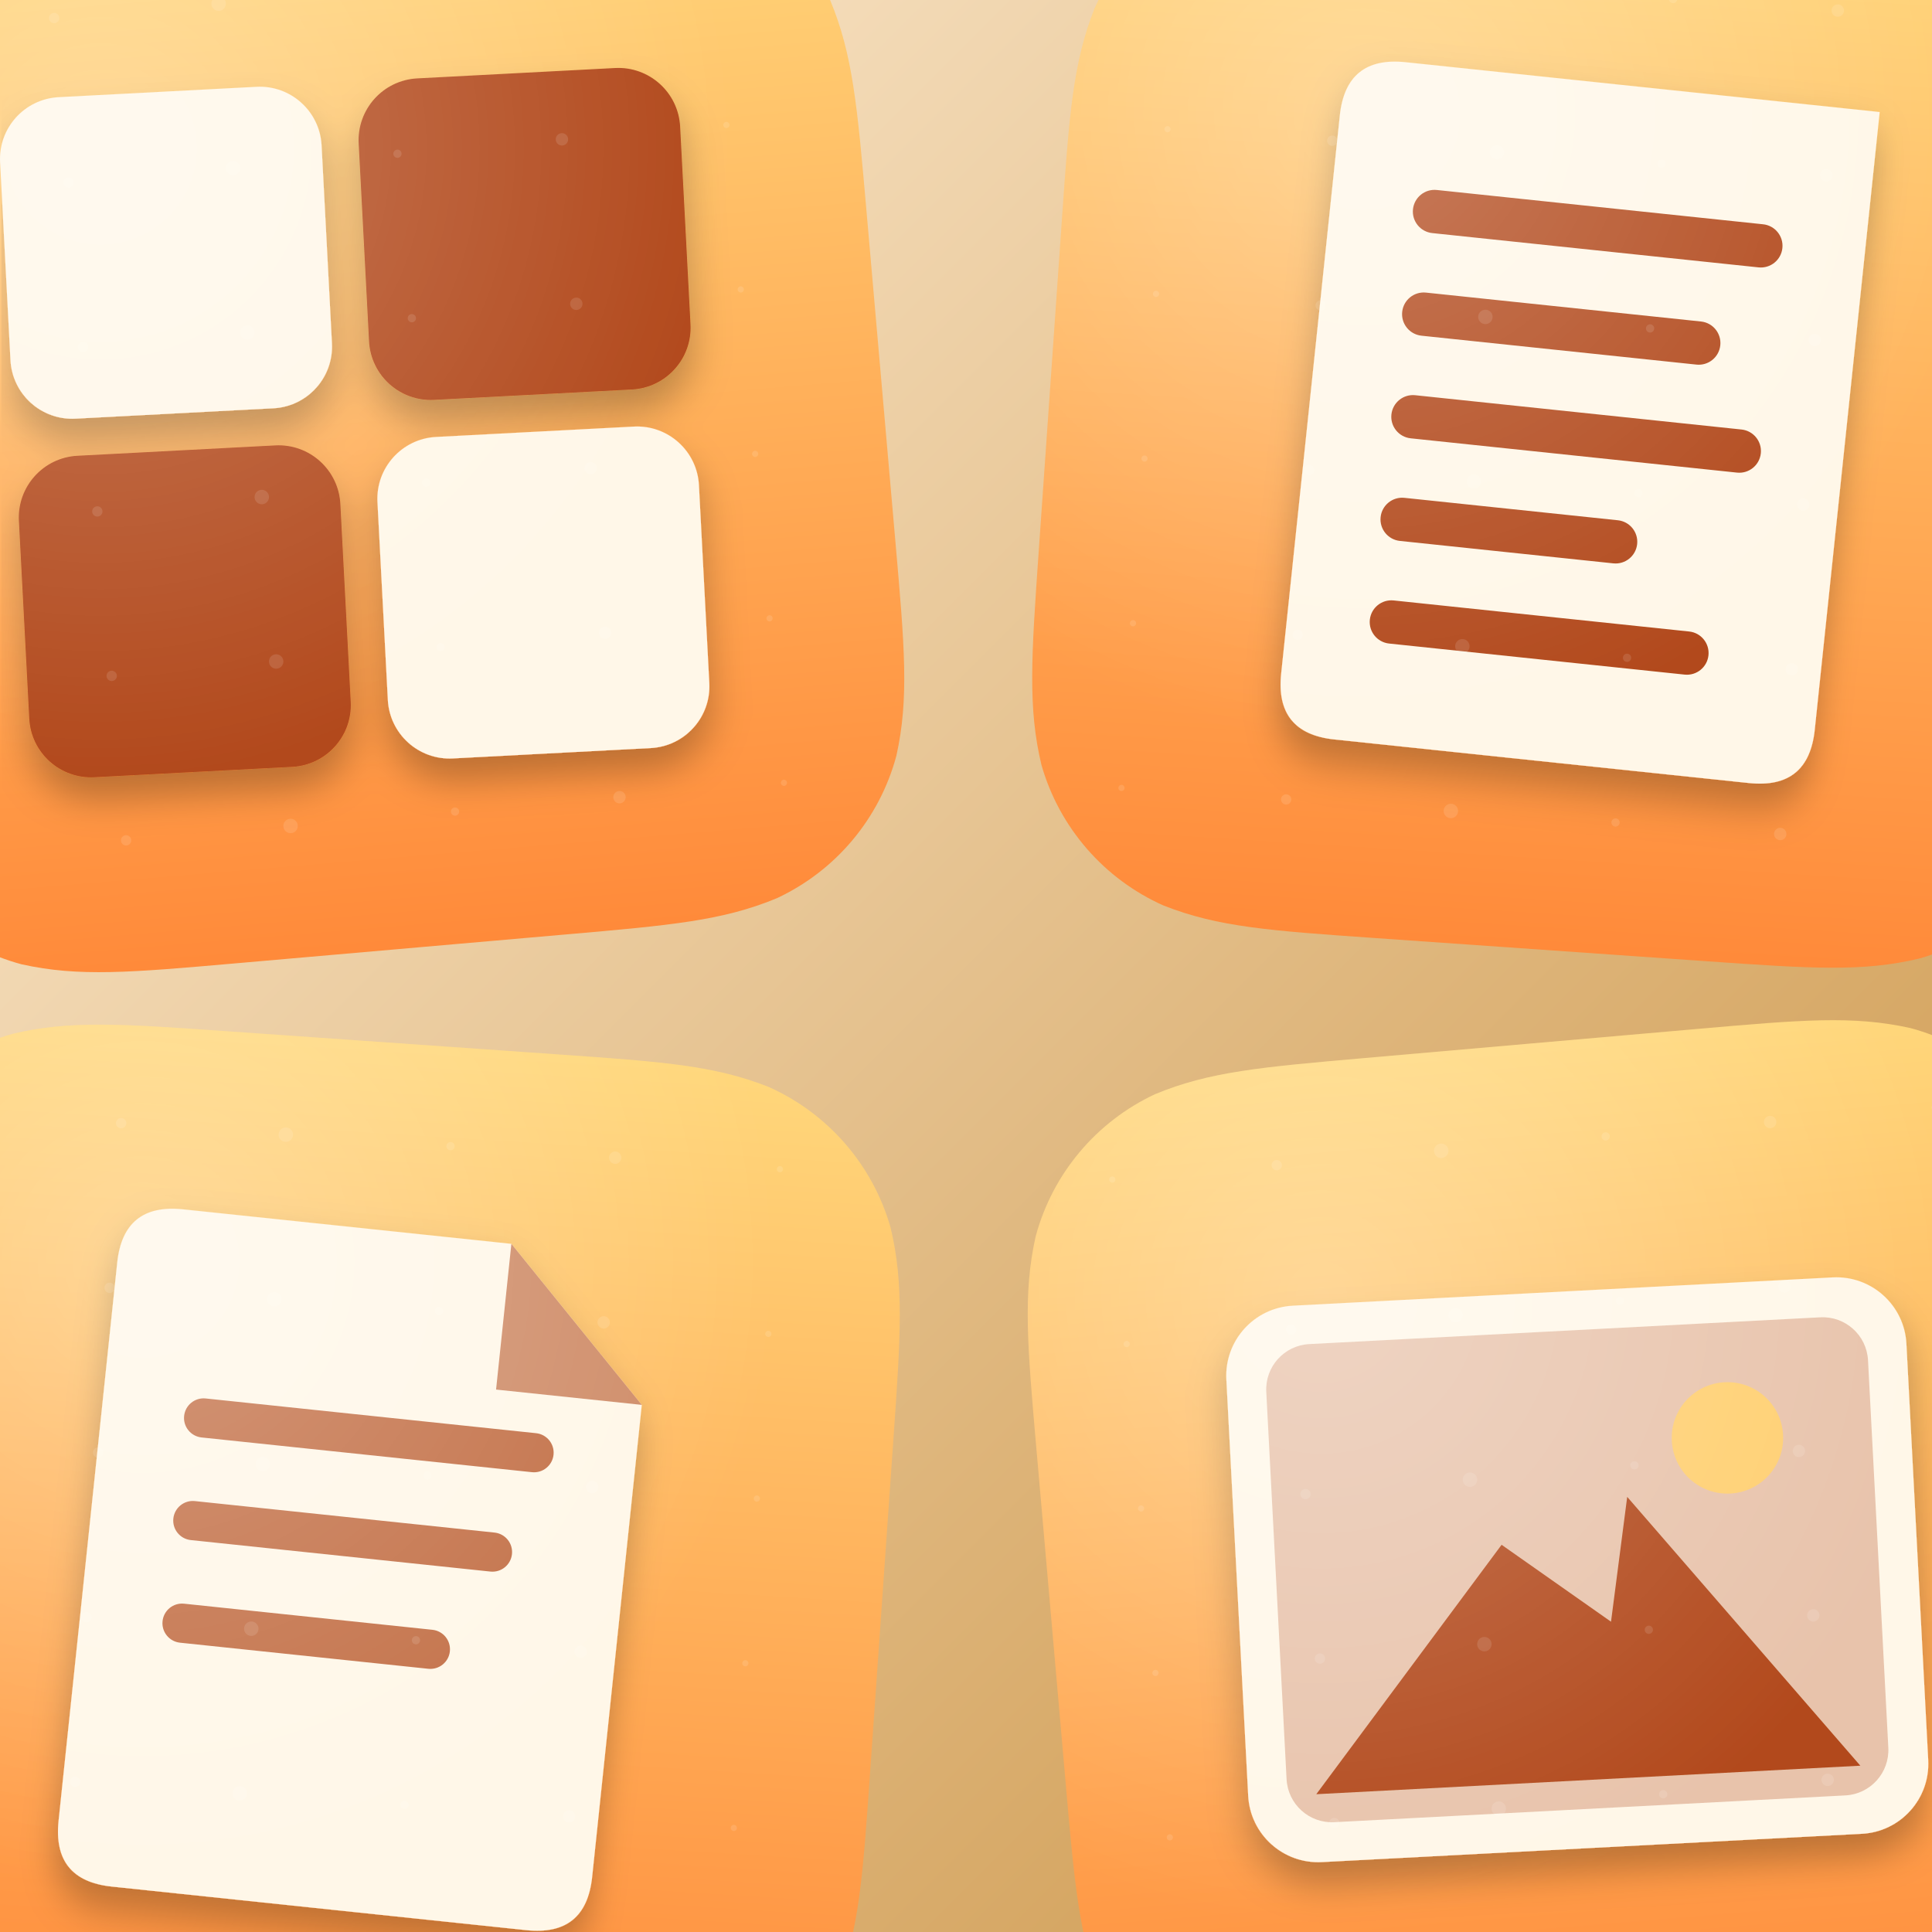
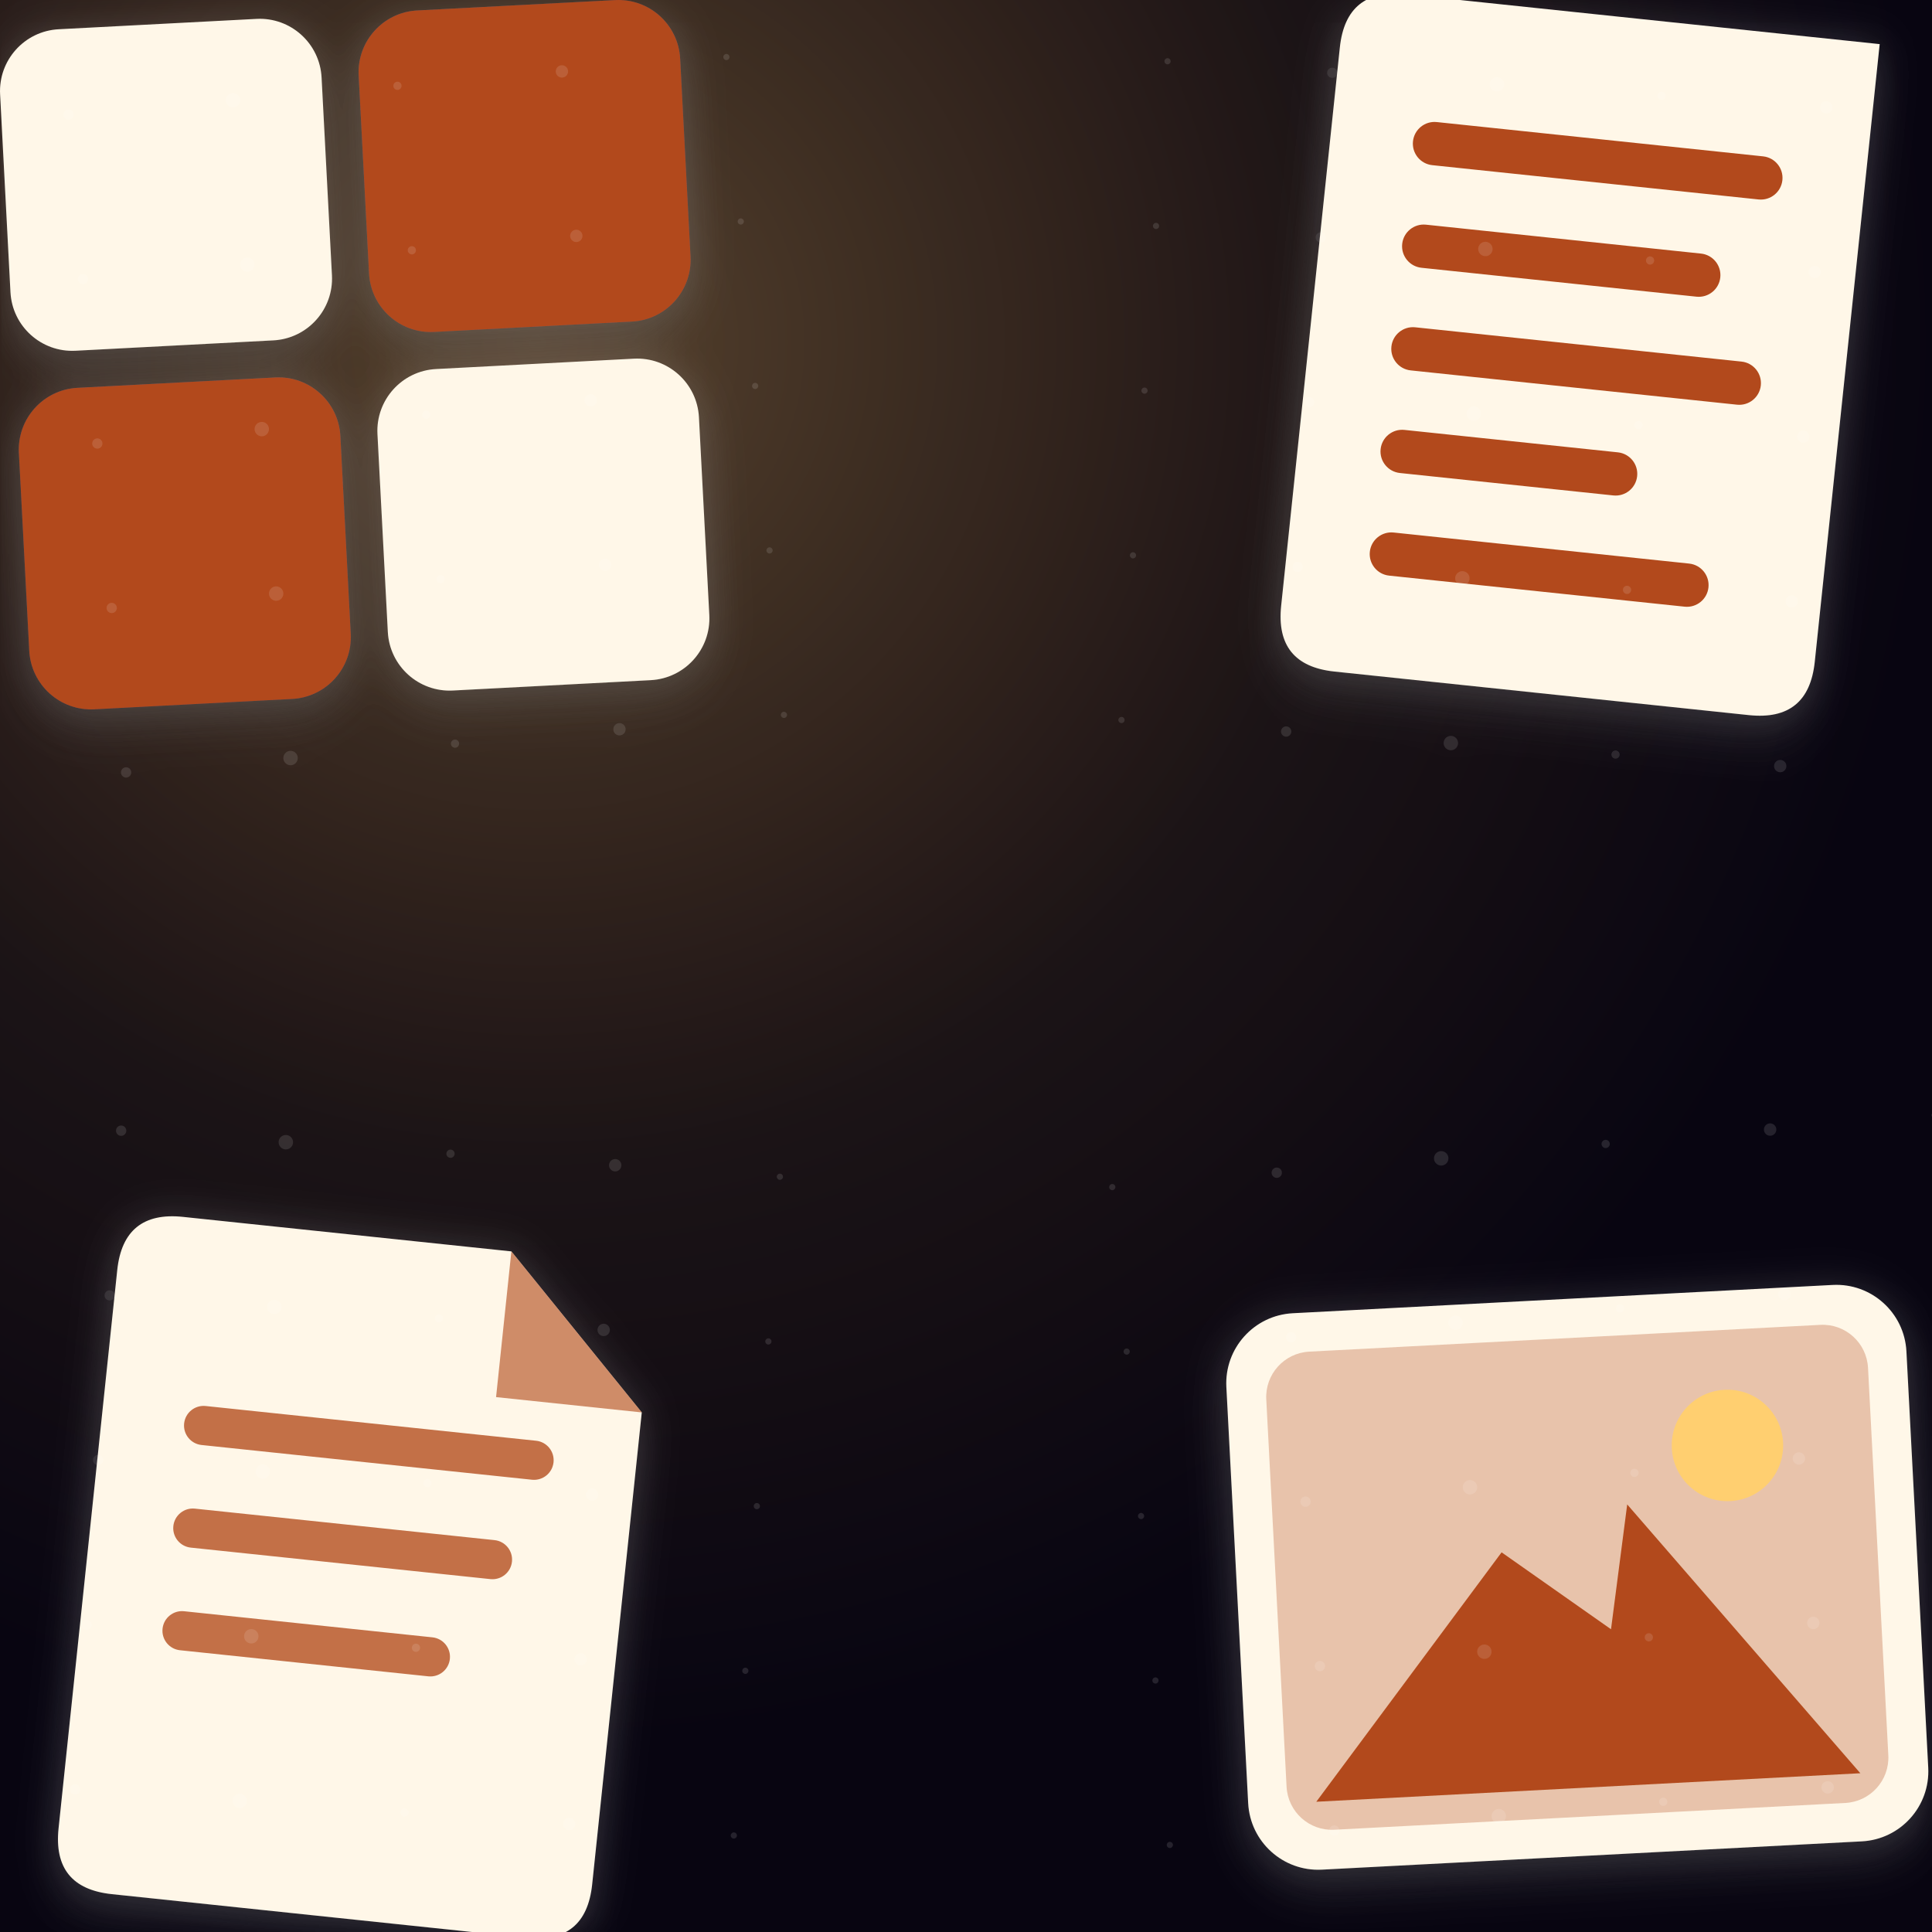
<svg xmlns="http://www.w3.org/2000/svg" viewBox="0 0 1024 1024" width="1024" height="1024" role="img" aria-label="Claymation icon set preview">
  <defs>
-     <linearGradient id="bgclaymation" x1="0" y1="0" x2="1" y2="1">
-       <stop offset="0" stop-color="#ffefd8" />
-       <stop offset="1" stop-color="#ca9242" />
-     </linearGradient>
+     <radialGradient id="glowclaymation" cx=".28" cy=".18" r=".72">
+       <stop offset="0" stop-color="#ffc56d" stop-opacity=".32" />
+       <stop offset=".58" stop-color="#ffb84d" stop-opacity=".08" />
+       <stop offset="1" stop-color="#ffb84d" stop-opacity="0" />
+     </radialGradient>
+     <filter id="liftclaymation" x="-30%" y="-30%" width="160%" height="160%">
+       <feDropShadow dx="0" dy="20" stdDeviation="24" flood-color="#000" flood-opacity=".52" />
+       <feDropShadow dx="0" dy="0" stdDeviation="10" flood-color="#fff" flood-opacity=".13" />
+     </filter>
  </defs>
-   <rect width="1024" height="1024" fill="url(#bgclaymation)" />
-   <circle cx="128" cy="120" r="210" fill="#fff" opacity=".24" />
-   <circle cx="918" cy="884" r="260" fill="#ffb84d" opacity=".20" />
-   <g transform="rotate(-5 188 224)">
-     <svg viewBox="0 0 1024 1024" width="560" height="560" x="-92" y="-56" aria-hidden="true">
-       <defs>
-         <clipPath id="sq">
-           <path d="M 350.06 0 L 673.94 0 C 774.74 0 825.13 0 879.39 17.15 L 879.39 17.15 C 938.62 38.71 985.29 85.38 1006.85 144.61 C 1024 198.87 1024 249.26 1024 350.06 L 1024 673.94 C 1024 774.74 1024 825.13 1006.85 879.39 L 1006.85 879.39 C 985.29 938.62 938.62 985.29 879.39 1006.85 C 825.13 1024 774.74 1024 673.94 1024 L 350.06 1024 C 249.26 1024 198.87 1024 144.61 1006.85 L 144.61 1006.85 C 85.38 985.29 38.71 938.62 17.15 879.39 C 0 825.13 0 774.74 0 673.94 L 0 350.06 C 0 249.26 0 198.87 17.15 144.61 L 17.15 144.61 C 38.71 85.38 85.38 38.71 144.61 17.15 C 198.87 0 249.26 0 350.06 0 Z" />
-         </clipPath>
-         <linearGradient id="bgclaymationdashboard" x1="0" y1="0" x2="0" y2="1">
-           <stop offset="0" stop-color="#ffd77b" />
-           <stop offset="1" stop-color="#ff8a3a" />
-         </linearGradient>
-         <filter id="shclaymationdashboard" x="-20%" y="-20%" width="140%" height="140%">
-           <feDropShadow dx="0" dy="22" stdDeviation="18" flood-color="#000" flood-opacity=".26" />
-         </filter>
-         <radialGradient id="spclaymationdashboard" cx="0.28" cy="0.22" r="0.6">
-           <stop offset="0" stop-color="#ffffff" stop-opacity=".28" />
-           <stop offset="1" stop-color="#ffffff" stop-opacity="0" />
-         </radialGradient>
-       </defs>
-       <g clip-path="url(#sq)">
-         <rect width="1024" height="1024" fill="url(#bgclaymationdashboard)" />
-         <g filter="url(#shclaymationdashboard)" transform="rotate(2 512 512)">
-           <rect x="182" y="182" width="312" height="312" rx="60" fill="#fff7e8" />
-           <rect x="530" y="182" width="312" height="312" rx="60" fill="#b24a1a" />
-           <rect x="182" y="530" width="312" height="312" rx="60" fill="#b24a1a" />
-           <rect x="530" y="530" width="312" height="312" rx="60" fill="#fff7e8" />
-         </g>
-         <rect width="1024" height="1024" fill="url(#spclaymationdashboard)" />
-         <circle cx="96" cy="96" r="3" fill="#ffffff" opacity=".12" />
-         <circle cx="96" cy="256" r="3" fill="#ffffff" opacity=".12" />
-         <circle cx="96" cy="416" r="3" fill="#ffffff" opacity=".12" />
-         <circle cx="96" cy="576" r="3" fill="#ffffff" opacity=".12" />
-         <circle cx="96" cy="736" r="3" fill="#ffffff" opacity=".12" />
-         <circle cx="96" cy="896" r="3" fill="#ffffff" opacity=".12" />
-         <circle cx="256" cy="96" r="5" fill="#ffffff" opacity=".12" />
-         <circle cx="256" cy="256" r="5" fill="#ffffff" opacity=".12" />
-         <circle cx="256" cy="416" r="5" fill="#ffffff" opacity=".12" />
-         <circle cx="256" cy="576" r="5" fill="#ffffff" opacity=".12" />
-         <circle cx="256" cy="736" r="5" fill="#ffffff" opacity=".12" />
-         <circle cx="256" cy="896" r="5" fill="#ffffff" opacity=".12" />
-         <circle cx="416" cy="96" r="7" fill="#ffffff" opacity=".12" />
-         <circle cx="416" cy="256" r="7" fill="#ffffff" opacity=".12" />
-         <circle cx="416" cy="416" r="7" fill="#ffffff" opacity=".12" />
-         <circle cx="416" cy="576" r="7" fill="#ffffff" opacity=".12" />
-         <circle cx="416" cy="736" r="7" fill="#ffffff" opacity=".12" />
-         <circle cx="416" cy="896" r="7" fill="#ffffff" opacity=".12" />
-         <circle cx="576" cy="96" r="4" fill="#ffffff" opacity=".12" />
-         <circle cx="576" cy="256" r="4" fill="#ffffff" opacity=".12" />
-         <circle cx="576" cy="416" r="4" fill="#ffffff" opacity=".12" />
-         <circle cx="576" cy="576" r="4" fill="#ffffff" opacity=".12" />
-         <circle cx="576" cy="736" r="4" fill="#ffffff" opacity=".12" />
-         <circle cx="576" cy="896" r="4" fill="#ffffff" opacity=".12" />
-         <circle cx="736" cy="96" r="6" fill="#ffffff" opacity=".12" />
-         <circle cx="736" cy="256" r="6" fill="#ffffff" opacity=".12" />
-         <circle cx="736" cy="416" r="6" fill="#ffffff" opacity=".12" />
-         <circle cx="736" cy="576" r="6" fill="#ffffff" opacity=".12" />
-         <circle cx="736" cy="736" r="6" fill="#ffffff" opacity=".12" />
-         <circle cx="736" cy="896" r="6" fill="#ffffff" opacity=".12" />
-         <circle cx="896" cy="96" r="3" fill="#ffffff" opacity=".12" />
-         <circle cx="896" cy="256" r="3" fill="#ffffff" opacity=".12" />
-         <circle cx="896" cy="416" r="3" fill="#ffffff" opacity=".12" />
-         <circle cx="896" cy="576" r="3" fill="#ffffff" opacity=".12" />
-         <circle cx="896" cy="736" r="3" fill="#ffffff" opacity=".12" />
-         <circle cx="896" cy="896" r="3" fill="#ffffff" opacity=".12" />
-       </g>
-     </svg>
-   </g>
-   <g transform="rotate(4 836 224)">
-     <svg viewBox="0 0 1024 1024" width="560" height="560" x="556" y="-56" aria-hidden="true">
-       <defs>
-         <clipPath id="sq">
-           <path d="M 350.06 0 L 673.94 0 C 774.74 0 825.13 0 879.39 17.15 L 879.39 17.15 C 938.62 38.71 985.29 85.38 1006.85 144.61 C 1024 198.87 1024 249.26 1024 350.06 L 1024 673.94 C 1024 774.74 1024 825.13 1006.85 879.39 L 1006.85 879.39 C 985.29 938.62 938.62 985.29 879.39 1006.85 C 825.13 1024 774.74 1024 673.94 1024 L 350.06 1024 C 249.26 1024 198.87 1024 144.61 1006.85 L 144.61 1006.85 C 85.38 985.29 38.71 938.62 17.15 879.39 C 0 825.13 0 774.74 0 673.94 L 0 350.06 C 0 249.26 0 198.87 17.15 144.61 L 17.15 144.61 C 38.71 85.38 85.38 38.71 144.61 17.15 C 198.87 0 249.26 0 350.06 0 Z" />
-         </clipPath>
-         <linearGradient id="bgclaymationposts" x1="0" y1="0" x2="0" y2="1">
-           <stop offset="0" stop-color="#ffd77b" />
-           <stop offset="1" stop-color="#ff8a3a" />
-         </linearGradient>
-         <filter id="shclaymationposts" x="-20%" y="-20%" width="140%" height="140%">
-           <feDropShadow dx="0" dy="22" stdDeviation="18" flood-color="#000" flood-opacity=".26" />
-         </filter>
-         <radialGradient id="spclaymationposts" cx="0.28" cy="0.22" r="0.6">
-           <stop offset="0" stop-color="#ffffff" stop-opacity=".28" />
-           <stop offset="1" stop-color="#ffffff" stop-opacity="0" />
-         </radialGradient>
-       </defs>
-       <g clip-path="url(#sq)">
-         <rect width="1024" height="1024" fill="url(#bgclaymationposts)" />
-         <g filter="url(#shclaymationposts)" transform="rotate(2 512 512)">
-           <path d="M 310 182 L 772 182 L 772 182 L 772 784 Q 772 842 714 842 L 310 842 Q 252 842 252 784 L 252 240 Q 252 182 310 182 Z" fill="#fff7e8" />
-           <rect x="332" y="302" width="360" height="42" rx="21" fill="#b24a1a" />
-           <rect x="332" y="402" width="310" height="42" rx="21" fill="#b24a1a" />
-           <rect x="332" y="502" width="360" height="42" rx="21" fill="#b24a1a" />
-           <rect x="332" y="602" width="250" height="42" rx="21" fill="#b24a1a" />
-           <rect x="332" y="702" width="330" height="42" rx="21" fill="#b24a1a" />
-         </g>
-         <rect width="1024" height="1024" fill="url(#spclaymationposts)" />
-         <circle cx="96" cy="96" r="3" fill="#ffffff" opacity=".12" />
-         <circle cx="96" cy="256" r="3" fill="#ffffff" opacity=".12" />
-         <circle cx="96" cy="416" r="3" fill="#ffffff" opacity=".12" />
-         <circle cx="96" cy="576" r="3" fill="#ffffff" opacity=".12" />
-         <circle cx="96" cy="736" r="3" fill="#ffffff" opacity=".12" />
-         <circle cx="96" cy="896" r="3" fill="#ffffff" opacity=".12" />
-         <circle cx="256" cy="96" r="5" fill="#ffffff" opacity=".12" />
-         <circle cx="256" cy="256" r="5" fill="#ffffff" opacity=".12" />
-         <circle cx="256" cy="416" r="5" fill="#ffffff" opacity=".12" />
-         <circle cx="256" cy="576" r="5" fill="#ffffff" opacity=".12" />
-         <circle cx="256" cy="736" r="5" fill="#ffffff" opacity=".12" />
-         <circle cx="256" cy="896" r="5" fill="#ffffff" opacity=".12" />
-         <circle cx="416" cy="96" r="7" fill="#ffffff" opacity=".12" />
-         <circle cx="416" cy="256" r="7" fill="#ffffff" opacity=".12" />
-         <circle cx="416" cy="416" r="7" fill="#ffffff" opacity=".12" />
-         <circle cx="416" cy="576" r="7" fill="#ffffff" opacity=".12" />
-         <circle cx="416" cy="736" r="7" fill="#ffffff" opacity=".12" />
-         <circle cx="416" cy="896" r="7" fill="#ffffff" opacity=".12" />
-         <circle cx="576" cy="96" r="4" fill="#ffffff" opacity=".12" />
-         <circle cx="576" cy="256" r="4" fill="#ffffff" opacity=".12" />
-         <circle cx="576" cy="416" r="4" fill="#ffffff" opacity=".12" />
-         <circle cx="576" cy="576" r="4" fill="#ffffff" opacity=".12" />
-         <circle cx="576" cy="736" r="4" fill="#ffffff" opacity=".12" />
-         <circle cx="576" cy="896" r="4" fill="#ffffff" opacity=".12" />
-         <circle cx="736" cy="96" r="6" fill="#ffffff" opacity=".12" />
-         <circle cx="736" cy="256" r="6" fill="#ffffff" opacity=".12" />
-         <circle cx="736" cy="416" r="6" fill="#ffffff" opacity=".12" />
-         <circle cx="736" cy="576" r="6" fill="#ffffff" opacity=".12" />
-         <circle cx="736" cy="736" r="6" fill="#ffffff" opacity=".12" />
-         <circle cx="736" cy="896" r="6" fill="#ffffff" opacity=".12" />
-         <circle cx="896" cy="96" r="3" fill="#ffffff" opacity=".12" />
-         <circle cx="896" cy="256" r="3" fill="#ffffff" opacity=".12" />
-         <circle cx="896" cy="416" r="3" fill="#ffffff" opacity=".12" />
-         <circle cx="896" cy="576" r="3" fill="#ffffff" opacity=".12" />
-         <circle cx="896" cy="736" r="3" fill="#ffffff" opacity=".12" />
-         <circle cx="896" cy="896" r="3" fill="#ffffff" opacity=".12" />
-       </g>
-     </svg>
-   </g>
-   <g transform="rotate(4 188 832)">
-     <svg viewBox="0 0 1024 1024" width="560" height="560" x="-92" y="552" aria-hidden="true">
-       <defs>
-         <clipPath id="sq">
-           <path d="M 350.06 0 L 673.94 0 C 774.74 0 825.13 0 879.39 17.15 L 879.39 17.15 C 938.62 38.71 985.29 85.38 1006.85 144.61 C 1024 198.87 1024 249.26 1024 350.06 L 1024 673.94 C 1024 774.74 1024 825.13 1006.85 879.39 L 1006.85 879.39 C 985.29 938.62 938.62 985.29 879.39 1006.85 C 825.13 1024 774.74 1024 673.94 1024 L 350.06 1024 C 249.26 1024 198.87 1024 144.61 1006.85 L 144.61 1006.85 C 85.38 985.29 38.71 938.62 17.15 879.39 C 0 825.13 0 774.74 0 673.94 L 0 350.06 C 0 249.26 0 198.87 17.15 144.61 L 17.15 144.61 C 38.71 85.38 85.38 38.71 144.61 17.15 C 198.87 0 249.26 0 350.06 0 Z" />
-         </clipPath>
-         <linearGradient id="bgclaymationpages" x1="0" y1="0" x2="0" y2="1">
-           <stop offset="0" stop-color="#ffd77b" />
-           <stop offset="1" stop-color="#ff8a3a" />
-         </linearGradient>
-         <filter id="shclaymationpages" x="-20%" y="-20%" width="140%" height="140%">
-           <feDropShadow dx="0" dy="22" stdDeviation="18" flood-color="#000" flood-opacity=".26" />
-         </filter>
-         <radialGradient id="spclaymationpages" cx="0.28" cy="0.22" r="0.6">
-           <stop offset="0" stop-color="#ffffff" stop-opacity=".28" />
-           <stop offset="1" stop-color="#ffffff" stop-opacity="0" />
-         </radialGradient>
-       </defs>
-       <g clip-path="url(#sq)">
-         <rect width="1024" height="1024" fill="url(#bgclaymationpages)" />
-         <g filter="url(#shclaymationpages)" transform="rotate(2 512 512)">
-           <path d="M 310 182 L 630 182 L 772 324 L 772 784 Q 772 842 714 842 L 310 842 Q 252 842 252 784 L 252 240 Q 252 182 310 182 Z" fill="#fff7e8" />
-           <path d="M 630 182 L 772 324 L 630 324 Z" fill="#b24a1a" opacity=".62" />
-           <rect x="332" y="362" width="360" height="38" rx="19" fill="#b24a1a" opacity=".78" />
-           <rect x="332" y="462" width="330" height="38" rx="19" fill="#b24a1a" opacity=".78" />
-           <rect x="332" y="562" width="280" height="38" rx="19" fill="#b24a1a" opacity=".78" />
-         </g>
-         <rect width="1024" height="1024" fill="url(#spclaymationpages)" />
-         <circle cx="96" cy="96" r="3" fill="#ffffff" opacity=".12" />
-         <circle cx="96" cy="256" r="3" fill="#ffffff" opacity=".12" />
-         <circle cx="96" cy="416" r="3" fill="#ffffff" opacity=".12" />
-         <circle cx="96" cy="576" r="3" fill="#ffffff" opacity=".12" />
-         <circle cx="96" cy="736" r="3" fill="#ffffff" opacity=".12" />
-         <circle cx="96" cy="896" r="3" fill="#ffffff" opacity=".12" />
-         <circle cx="256" cy="96" r="5" fill="#ffffff" opacity=".12" />
-         <circle cx="256" cy="256" r="5" fill="#ffffff" opacity=".12" />
-         <circle cx="256" cy="416" r="5" fill="#ffffff" opacity=".12" />
-         <circle cx="256" cy="576" r="5" fill="#ffffff" opacity=".12" />
-         <circle cx="256" cy="736" r="5" fill="#ffffff" opacity=".12" />
-         <circle cx="256" cy="896" r="5" fill="#ffffff" opacity=".12" />
-         <circle cx="416" cy="96" r="7" fill="#ffffff" opacity=".12" />
-         <circle cx="416" cy="256" r="7" fill="#ffffff" opacity=".12" />
-         <circle cx="416" cy="416" r="7" fill="#ffffff" opacity=".12" />
-         <circle cx="416" cy="576" r="7" fill="#ffffff" opacity=".12" />
-         <circle cx="416" cy="736" r="7" fill="#ffffff" opacity=".12" />
-         <circle cx="416" cy="896" r="7" fill="#ffffff" opacity=".12" />
-         <circle cx="576" cy="96" r="4" fill="#ffffff" opacity=".12" />
-         <circle cx="576" cy="256" r="4" fill="#ffffff" opacity=".12" />
-         <circle cx="576" cy="416" r="4" fill="#ffffff" opacity=".12" />
-         <circle cx="576" cy="576" r="4" fill="#ffffff" opacity=".12" />
-         <circle cx="576" cy="736" r="4" fill="#ffffff" opacity=".12" />
-         <circle cx="576" cy="896" r="4" fill="#ffffff" opacity=".12" />
-         <circle cx="736" cy="96" r="6" fill="#ffffff" opacity=".12" />
-         <circle cx="736" cy="256" r="6" fill="#ffffff" opacity=".12" />
-         <circle cx="736" cy="416" r="6" fill="#ffffff" opacity=".12" />
-         <circle cx="736" cy="576" r="6" fill="#ffffff" opacity=".12" />
-         <circle cx="736" cy="736" r="6" fill="#ffffff" opacity=".12" />
-         <circle cx="736" cy="896" r="6" fill="#ffffff" opacity=".12" />
-         <circle cx="896" cy="96" r="3" fill="#ffffff" opacity=".12" />
-         <circle cx="896" cy="256" r="3" fill="#ffffff" opacity=".12" />
-         <circle cx="896" cy="416" r="3" fill="#ffffff" opacity=".12" />
-         <circle cx="896" cy="576" r="3" fill="#ffffff" opacity=".12" />
-         <circle cx="896" cy="736" r="3" fill="#ffffff" opacity=".12" />
-         <circle cx="896" cy="896" r="3" fill="#ffffff" opacity=".12" />
-       </g>
-     </svg>
-   </g>
-   <g transform="rotate(-5 836 832)">
-     <svg viewBox="0 0 1024 1024" width="560" height="560" x="556" y="552" aria-hidden="true">
-       <defs>
-         <clipPath id="sq">
-           <path d="M 350.06 0 L 673.94 0 C 774.74 0 825.13 0 879.39 17.15 L 879.39 17.15 C 938.62 38.71 985.29 85.38 1006.85 144.61 C 1024 198.87 1024 249.26 1024 350.06 L 1024 673.94 C 1024 774.74 1024 825.13 1006.85 879.39 L 1006.85 879.39 C 985.29 938.62 938.62 985.29 879.39 1006.85 C 825.13 1024 774.74 1024 673.94 1024 L 350.06 1024 C 249.26 1024 198.87 1024 144.61 1006.85 L 144.61 1006.85 C 85.38 985.29 38.71 938.62 17.15 879.39 C 0 825.13 0 774.74 0 673.94 L 0 350.06 C 0 249.26 0 198.87 17.15 144.61 L 17.15 144.61 C 38.71 85.38 85.38 38.71 144.61 17.15 C 198.87 0 249.26 0 350.06 0 Z" />
-         </clipPath>
-         <linearGradient id="bgclaymationmedia" x1="0" y1="0" x2="0" y2="1">
-           <stop offset="0" stop-color="#ffd77b" />
-           <stop offset="1" stop-color="#ff8a3a" />
-         </linearGradient>
-         <filter id="shclaymationmedia" x="-20%" y="-20%" width="140%" height="140%">
-           <feDropShadow dx="0" dy="22" stdDeviation="18" flood-color="#000" flood-opacity=".26" />
-         </filter>
-         <radialGradient id="spclaymationmedia" cx="0.28" cy="0.22" r="0.6">
-           <stop offset="0" stop-color="#ffffff" stop-opacity=".28" />
-           <stop offset="1" stop-color="#ffffff" stop-opacity="0" />
-         </radialGradient>
-       </defs>
-       <g clip-path="url(#sq)">
-         <rect width="1024" height="1024" fill="url(#bgclaymationmedia)" />
-         <g filter="url(#shclaymationmedia)" transform="rotate(2 512 512)">
-           <rect x="182" y="242" width="660" height="540" rx="68" fill="#fff7e8" />
-           <rect x="220" y="280" width="584" height="464" rx="44" fill="#b24a1a" opacity=".30" />
-           <circle cx="664" cy="392" r="54" fill="#ffcf70" />
-           <path d="M 248 716 L 440 484 L 542 564 L 564 444 L 776 716 Z" fill="#b24a1a" />
-         </g>
-         <rect width="1024" height="1024" fill="url(#spclaymationmedia)" />
-         <circle cx="96" cy="96" r="3" fill="#ffffff" opacity=".12" />
-         <circle cx="96" cy="256" r="3" fill="#ffffff" opacity=".12" />
-         <circle cx="96" cy="416" r="3" fill="#ffffff" opacity=".12" />
-         <circle cx="96" cy="576" r="3" fill="#ffffff" opacity=".12" />
-         <circle cx="96" cy="736" r="3" fill="#ffffff" opacity=".12" />
-         <circle cx="96" cy="896" r="3" fill="#ffffff" opacity=".12" />
-         <circle cx="256" cy="96" r="5" fill="#ffffff" opacity=".12" />
-         <circle cx="256" cy="256" r="5" fill="#ffffff" opacity=".12" />
-         <circle cx="256" cy="416" r="5" fill="#ffffff" opacity=".12" />
-         <circle cx="256" cy="576" r="5" fill="#ffffff" opacity=".12" />
-         <circle cx="256" cy="736" r="5" fill="#ffffff" opacity=".12" />
-         <circle cx="256" cy="896" r="5" fill="#ffffff" opacity=".12" />
-         <circle cx="416" cy="96" r="7" fill="#ffffff" opacity=".12" />
-         <circle cx="416" cy="256" r="7" fill="#ffffff" opacity=".12" />
-         <circle cx="416" cy="416" r="7" fill="#ffffff" opacity=".12" />
-         <circle cx="416" cy="576" r="7" fill="#ffffff" opacity=".12" />
-         <circle cx="416" cy="736" r="7" fill="#ffffff" opacity=".12" />
-         <circle cx="416" cy="896" r="7" fill="#ffffff" opacity=".12" />
-         <circle cx="576" cy="96" r="4" fill="#ffffff" opacity=".12" />
-         <circle cx="576" cy="256" r="4" fill="#ffffff" opacity=".12" />
-         <circle cx="576" cy="416" r="4" fill="#ffffff" opacity=".12" />
-         <circle cx="576" cy="576" r="4" fill="#ffffff" opacity=".12" />
-         <circle cx="576" cy="736" r="4" fill="#ffffff" opacity=".12" />
-         <circle cx="576" cy="896" r="4" fill="#ffffff" opacity=".12" />
-         <circle cx="736" cy="96" r="6" fill="#ffffff" opacity=".12" />
-         <circle cx="736" cy="256" r="6" fill="#ffffff" opacity=".12" />
-         <circle cx="736" cy="416" r="6" fill="#ffffff" opacity=".12" />
-         <circle cx="736" cy="576" r="6" fill="#ffffff" opacity=".12" />
-         <circle cx="736" cy="736" r="6" fill="#ffffff" opacity=".12" />
-         <circle cx="736" cy="896" r="6" fill="#ffffff" opacity=".12" />
-         <circle cx="896" cy="96" r="3" fill="#ffffff" opacity=".12" />
-         <circle cx="896" cy="256" r="3" fill="#ffffff" opacity=".12" />
-         <circle cx="896" cy="416" r="3" fill="#ffffff" opacity=".12" />
-         <circle cx="896" cy="576" r="3" fill="#ffffff" opacity=".12" />
-         <circle cx="896" cy="736" r="3" fill="#ffffff" opacity=".12" />
-         <circle cx="896" cy="896" r="3" fill="#ffffff" opacity=".12" />
-       </g>
-     </svg>
+   <rect width="1024" height="1024" fill="#080511" />
+   <rect width="1024" height="1024" fill="url(#glowclaymation)" />
+   <g filter="url(#liftclaymation)">
+     <g transform="rotate(-5 188 188)">
+       <svg viewBox="0 0 1024 1024" width="560" height="560" x="-92" y="-92" aria-hidden="true">
+         <defs>
+           <clipPath id="sq">
+             <path d="M 350.06 0 L 673.94 0 C 774.74 0 825.13 0 879.39 17.15 L 879.39 17.15 C 938.62 38.71 985.29 85.38 1006.85 144.61 C 1024 198.87 1024 249.26 1024 350.06 L 1024 673.94 C 1024 774.74 1024 825.13 1006.85 879.39 L 1006.85 879.39 C 985.29 938.62 938.62 985.29 879.39 1006.85 C 825.13 1024 774.74 1024 673.94 1024 L 350.06 1024 C 249.26 1024 198.87 1024 144.61 1006.85 L 144.61 1006.85 C 85.38 985.29 38.71 938.62 17.15 879.39 C 0 825.13 0 774.74 0 673.94 L 0 350.06 C 0 249.26 0 198.87 17.15 144.61 L 17.15 144.61 C 38.71 85.38 85.38 38.71 144.61 17.15 C 198.87 0 249.26 0 350.06 0 Z" />
+           </clipPath>
+           <linearGradient id="bgclaymationdashboard" x1="0" y1="0" x2="0" y2="1">
+             <stop offset="0" stop-color="#ffd77b" />
+             <stop offset="1" stop-color="#ff8a3a" />
+           </linearGradient>
+           <filter id="shclaymationdashboard" x="-20%" y="-20%" width="140%" height="140%">
+             <feDropShadow dx="0" dy="22" stdDeviation="18" flood-color="#000" flood-opacity=".26" />
+           </filter>
+           <radialGradient id="spclaymationdashboard" cx="0.28" cy="0.22" r="0.6">
+             <stop offset="0" stop-color="#ffffff" stop-opacity=".28" />
+             <stop offset="1" stop-color="#ffffff" stop-opacity="0" />
+           </radialGradient>
+         </defs>
+         <g clip-path="url(#sq)">
+           <g filter="url(#shclaymationdashboard)" transform="rotate(2 512 512)">
+             <rect x="182" y="182" width="312" height="312" rx="60" fill="#fff7e8" />
+             <rect x="530" y="182" width="312" height="312" rx="60" fill="#b24a1a" />
+             <rect x="182" y="530" width="312" height="312" rx="60" fill="#b24a1a" />
+             <rect x="530" y="530" width="312" height="312" rx="60" fill="#fff7e8" />
+           </g>
+           <circle cx="96" cy="96" r="3" fill="#ffffff" opacity=".12" />
+           <circle cx="96" cy="256" r="3" fill="#ffffff" opacity=".12" />
+           <circle cx="96" cy="416" r="3" fill="#ffffff" opacity=".12" />
+           <circle cx="96" cy="576" r="3" fill="#ffffff" opacity=".12" />
+           <circle cx="96" cy="736" r="3" fill="#ffffff" opacity=".12" />
+           <circle cx="96" cy="896" r="3" fill="#ffffff" opacity=".12" />
+           <circle cx="256" cy="96" r="5" fill="#ffffff" opacity=".12" />
+           <circle cx="256" cy="256" r="5" fill="#ffffff" opacity=".12" />
+           <circle cx="256" cy="416" r="5" fill="#ffffff" opacity=".12" />
+           <circle cx="256" cy="576" r="5" fill="#ffffff" opacity=".12" />
+           <circle cx="256" cy="736" r="5" fill="#ffffff" opacity=".12" />
+           <circle cx="256" cy="896" r="5" fill="#ffffff" opacity=".12" />
+           <circle cx="416" cy="96" r="7" fill="#ffffff" opacity=".12" />
+           <circle cx="416" cy="256" r="7" fill="#ffffff" opacity=".12" />
+           <circle cx="416" cy="416" r="7" fill="#ffffff" opacity=".12" />
+           <circle cx="416" cy="576" r="7" fill="#ffffff" opacity=".12" />
+           <circle cx="416" cy="736" r="7" fill="#ffffff" opacity=".12" />
+           <circle cx="416" cy="896" r="7" fill="#ffffff" opacity=".12" />
+           <circle cx="576" cy="96" r="4" fill="#ffffff" opacity=".12" />
+           <circle cx="576" cy="256" r="4" fill="#ffffff" opacity=".12" />
+           <circle cx="576" cy="416" r="4" fill="#ffffff" opacity=".12" />
+           <circle cx="576" cy="576" r="4" fill="#ffffff" opacity=".12" />
+           <circle cx="576" cy="736" r="4" fill="#ffffff" opacity=".12" />
+           <circle cx="576" cy="896" r="4" fill="#ffffff" opacity=".12" />
+           <circle cx="736" cy="96" r="6" fill="#ffffff" opacity=".12" />
+           <circle cx="736" cy="256" r="6" fill="#ffffff" opacity=".12" />
+           <circle cx="736" cy="416" r="6" fill="#ffffff" opacity=".12" />
+           <circle cx="736" cy="576" r="6" fill="#ffffff" opacity=".12" />
+           <circle cx="736" cy="736" r="6" fill="#ffffff" opacity=".12" />
+           <circle cx="736" cy="896" r="6" fill="#ffffff" opacity=".12" />
+           <circle cx="896" cy="96" r="3" fill="#ffffff" opacity=".12" />
+           <circle cx="896" cy="256" r="3" fill="#ffffff" opacity=".12" />
+           <circle cx="896" cy="416" r="3" fill="#ffffff" opacity=".12" />
+           <circle cx="896" cy="576" r="3" fill="#ffffff" opacity=".12" />
+           <circle cx="896" cy="736" r="3" fill="#ffffff" opacity=".12" />
+           <circle cx="896" cy="896" r="3" fill="#ffffff" opacity=".12" />
+         </g>
+       </svg>
+     </g>
+     <g transform="rotate(4 836 188)">
+       <svg viewBox="0 0 1024 1024" width="560" height="560" x="556" y="-92" aria-hidden="true">
+         <defs>
+           <clipPath id="sq">
+             <path d="M 350.06 0 L 673.94 0 C 774.74 0 825.13 0 879.39 17.15 L 879.39 17.15 C 938.62 38.71 985.29 85.38 1006.85 144.61 C 1024 198.87 1024 249.26 1024 350.06 L 1024 673.94 C 1024 774.74 1024 825.13 1006.85 879.39 L 1006.85 879.39 C 985.29 938.62 938.62 985.29 879.39 1006.85 C 825.13 1024 774.74 1024 673.94 1024 L 350.06 1024 C 249.26 1024 198.87 1024 144.61 1006.85 L 144.61 1006.85 C 85.38 985.29 38.71 938.62 17.15 879.39 C 0 825.13 0 774.74 0 673.94 L 0 350.06 C 0 249.26 0 198.87 17.15 144.61 L 17.15 144.61 C 38.71 85.38 85.38 38.71 144.61 17.15 C 198.87 0 249.26 0 350.06 0 Z" />
+           </clipPath>
+           <linearGradient id="bgclaymationposts" x1="0" y1="0" x2="0" y2="1">
+             <stop offset="0" stop-color="#ffd77b" />
+             <stop offset="1" stop-color="#ff8a3a" />
+           </linearGradient>
+           <filter id="shclaymationposts" x="-20%" y="-20%" width="140%" height="140%">
+             <feDropShadow dx="0" dy="22" stdDeviation="18" flood-color="#000" flood-opacity=".26" />
+           </filter>
+           <radialGradient id="spclaymationposts" cx="0.28" cy="0.22" r="0.6">
+             <stop offset="0" stop-color="#ffffff" stop-opacity=".28" />
+             <stop offset="1" stop-color="#ffffff" stop-opacity="0" />
+           </radialGradient>
+         </defs>
+         <g clip-path="url(#sq)">
+           <g filter="url(#shclaymationposts)" transform="rotate(2 512 512)">
+             <path d="M 310 182 L 772 182 L 772 182 L 772 784 Q 772 842 714 842 L 310 842 Q 252 842 252 784 L 252 240 Q 252 182 310 182 Z" fill="#fff7e8" />
+             <rect x="332" y="302" width="360" height="42" rx="21" fill="#b24a1a" />
+             <rect x="332" y="402" width="310" height="42" rx="21" fill="#b24a1a" />
+             <rect x="332" y="502" width="360" height="42" rx="21" fill="#b24a1a" />
+             <rect x="332" y="602" width="250" height="42" rx="21" fill="#b24a1a" />
+             <rect x="332" y="702" width="330" height="42" rx="21" fill="#b24a1a" />
+           </g>
+           <circle cx="96" cy="96" r="3" fill="#ffffff" opacity=".12" />
+           <circle cx="96" cy="256" r="3" fill="#ffffff" opacity=".12" />
+           <circle cx="96" cy="416" r="3" fill="#ffffff" opacity=".12" />
+           <circle cx="96" cy="576" r="3" fill="#ffffff" opacity=".12" />
+           <circle cx="96" cy="736" r="3" fill="#ffffff" opacity=".12" />
+           <circle cx="96" cy="896" r="3" fill="#ffffff" opacity=".12" />
+           <circle cx="256" cy="96" r="5" fill="#ffffff" opacity=".12" />
+           <circle cx="256" cy="256" r="5" fill="#ffffff" opacity=".12" />
+           <circle cx="256" cy="416" r="5" fill="#ffffff" opacity=".12" />
+           <circle cx="256" cy="576" r="5" fill="#ffffff" opacity=".12" />
+           <circle cx="256" cy="736" r="5" fill="#ffffff" opacity=".12" />
+           <circle cx="256" cy="896" r="5" fill="#ffffff" opacity=".12" />
+           <circle cx="416" cy="96" r="7" fill="#ffffff" opacity=".12" />
+           <circle cx="416" cy="256" r="7" fill="#ffffff" opacity=".12" />
+           <circle cx="416" cy="416" r="7" fill="#ffffff" opacity=".12" />
+           <circle cx="416" cy="576" r="7" fill="#ffffff" opacity=".12" />
+           <circle cx="416" cy="736" r="7" fill="#ffffff" opacity=".12" />
+           <circle cx="416" cy="896" r="7" fill="#ffffff" opacity=".12" />
+           <circle cx="576" cy="96" r="4" fill="#ffffff" opacity=".12" />
+           <circle cx="576" cy="256" r="4" fill="#ffffff" opacity=".12" />
+           <circle cx="576" cy="416" r="4" fill="#ffffff" opacity=".12" />
+           <circle cx="576" cy="576" r="4" fill="#ffffff" opacity=".12" />
+           <circle cx="576" cy="736" r="4" fill="#ffffff" opacity=".12" />
+           <circle cx="576" cy="896" r="4" fill="#ffffff" opacity=".12" />
+           <circle cx="736" cy="96" r="6" fill="#ffffff" opacity=".12" />
+           <circle cx="736" cy="256" r="6" fill="#ffffff" opacity=".12" />
+           <circle cx="736" cy="416" r="6" fill="#ffffff" opacity=".12" />
+           <circle cx="736" cy="576" r="6" fill="#ffffff" opacity=".12" />
+           <circle cx="736" cy="736" r="6" fill="#ffffff" opacity=".12" />
+           <circle cx="736" cy="896" r="6" fill="#ffffff" opacity=".12" />
+           <circle cx="896" cy="96" r="3" fill="#ffffff" opacity=".12" />
+           <circle cx="896" cy="256" r="3" fill="#ffffff" opacity=".12" />
+           <circle cx="896" cy="416" r="3" fill="#ffffff" opacity=".12" />
+           <circle cx="896" cy="576" r="3" fill="#ffffff" opacity=".12" />
+           <circle cx="896" cy="736" r="3" fill="#ffffff" opacity=".12" />
+           <circle cx="896" cy="896" r="3" fill="#ffffff" opacity=".12" />
+         </g>
+       </svg>
+     </g>
+     <g transform="rotate(4 188 836)">
+       <svg viewBox="0 0 1024 1024" width="560" height="560" x="-92" y="556" aria-hidden="true">
+         <defs>
+           <clipPath id="sq">
+             <path d="M 350.06 0 L 673.94 0 C 774.74 0 825.13 0 879.39 17.15 L 879.39 17.15 C 938.62 38.71 985.29 85.38 1006.85 144.61 C 1024 198.87 1024 249.26 1024 350.06 L 1024 673.94 C 1024 774.74 1024 825.13 1006.85 879.39 L 1006.85 879.39 C 985.29 938.62 938.62 985.29 879.39 1006.85 C 825.13 1024 774.74 1024 673.94 1024 L 350.06 1024 C 249.26 1024 198.87 1024 144.61 1006.85 L 144.61 1006.85 C 85.38 985.29 38.71 938.62 17.15 879.39 C 0 825.13 0 774.74 0 673.94 L 0 350.06 C 0 249.26 0 198.87 17.15 144.61 L 17.15 144.61 C 38.71 85.38 85.38 38.71 144.61 17.15 C 198.87 0 249.26 0 350.06 0 Z" />
+           </clipPath>
+           <linearGradient id="bgclaymationpages" x1="0" y1="0" x2="0" y2="1">
+             <stop offset="0" stop-color="#ffd77b" />
+             <stop offset="1" stop-color="#ff8a3a" />
+           </linearGradient>
+           <filter id="shclaymationpages" x="-20%" y="-20%" width="140%" height="140%">
+             <feDropShadow dx="0" dy="22" stdDeviation="18" flood-color="#000" flood-opacity=".26" />
+           </filter>
+           <radialGradient id="spclaymationpages" cx="0.28" cy="0.22" r="0.6">
+             <stop offset="0" stop-color="#ffffff" stop-opacity=".28" />
+             <stop offset="1" stop-color="#ffffff" stop-opacity="0" />
+           </radialGradient>
+         </defs>
+         <g clip-path="url(#sq)">
+           <g filter="url(#shclaymationpages)" transform="rotate(2 512 512)">
+             <path d="M 310 182 L 630 182 L 772 324 L 772 784 Q 772 842 714 842 L 310 842 Q 252 842 252 784 L 252 240 Q 252 182 310 182 Z" fill="#fff7e8" />
+             <path d="M 630 182 L 772 324 L 630 324 Z" fill="#b24a1a" opacity=".62" />
+             <rect x="332" y="362" width="360" height="38" rx="19" fill="#b24a1a" opacity=".78" />
+             <rect x="332" y="462" width="330" height="38" rx="19" fill="#b24a1a" opacity=".78" />
+             <rect x="332" y="562" width="280" height="38" rx="19" fill="#b24a1a" opacity=".78" />
+           </g>
+           <circle cx="96" cy="96" r="3" fill="#ffffff" opacity=".12" />
+           <circle cx="96" cy="256" r="3" fill="#ffffff" opacity=".12" />
+           <circle cx="96" cy="416" r="3" fill="#ffffff" opacity=".12" />
+           <circle cx="96" cy="576" r="3" fill="#ffffff" opacity=".12" />
+           <circle cx="96" cy="736" r="3" fill="#ffffff" opacity=".12" />
+           <circle cx="96" cy="896" r="3" fill="#ffffff" opacity=".12" />
+           <circle cx="256" cy="96" r="5" fill="#ffffff" opacity=".12" />
+           <circle cx="256" cy="256" r="5" fill="#ffffff" opacity=".12" />
+           <circle cx="256" cy="416" r="5" fill="#ffffff" opacity=".12" />
+           <circle cx="256" cy="576" r="5" fill="#ffffff" opacity=".12" />
+           <circle cx="256" cy="736" r="5" fill="#ffffff" opacity=".12" />
+           <circle cx="256" cy="896" r="5" fill="#ffffff" opacity=".12" />
+           <circle cx="416" cy="96" r="7" fill="#ffffff" opacity=".12" />
+           <circle cx="416" cy="256" r="7" fill="#ffffff" opacity=".12" />
+           <circle cx="416" cy="416" r="7" fill="#ffffff" opacity=".12" />
+           <circle cx="416" cy="576" r="7" fill="#ffffff" opacity=".12" />
+           <circle cx="416" cy="736" r="7" fill="#ffffff" opacity=".12" />
+           <circle cx="416" cy="896" r="7" fill="#ffffff" opacity=".12" />
+           <circle cx="576" cy="96" r="4" fill="#ffffff" opacity=".12" />
+           <circle cx="576" cy="256" r="4" fill="#ffffff" opacity=".12" />
+           <circle cx="576" cy="416" r="4" fill="#ffffff" opacity=".12" />
+           <circle cx="576" cy="576" r="4" fill="#ffffff" opacity=".12" />
+           <circle cx="576" cy="736" r="4" fill="#ffffff" opacity=".12" />
+           <circle cx="576" cy="896" r="4" fill="#ffffff" opacity=".12" />
+           <circle cx="736" cy="96" r="6" fill="#ffffff" opacity=".12" />
+           <circle cx="736" cy="256" r="6" fill="#ffffff" opacity=".12" />
+           <circle cx="736" cy="416" r="6" fill="#ffffff" opacity=".12" />
+           <circle cx="736" cy="576" r="6" fill="#ffffff" opacity=".12" />
+           <circle cx="736" cy="736" r="6" fill="#ffffff" opacity=".12" />
+           <circle cx="736" cy="896" r="6" fill="#ffffff" opacity=".12" />
+           <circle cx="896" cy="96" r="3" fill="#ffffff" opacity=".12" />
+           <circle cx="896" cy="256" r="3" fill="#ffffff" opacity=".12" />
+           <circle cx="896" cy="416" r="3" fill="#ffffff" opacity=".12" />
+           <circle cx="896" cy="576" r="3" fill="#ffffff" opacity=".12" />
+           <circle cx="896" cy="736" r="3" fill="#ffffff" opacity=".12" />
+           <circle cx="896" cy="896" r="3" fill="#ffffff" opacity=".12" />
+         </g>
+       </svg>
+     </g>
+     <g transform="rotate(-5 836 836)">
+       <svg viewBox="0 0 1024 1024" width="560" height="560" x="556" y="556" aria-hidden="true">
+         <defs>
+           <clipPath id="sq">
+             <path d="M 350.06 0 L 673.94 0 C 774.74 0 825.13 0 879.39 17.15 L 879.39 17.15 C 938.62 38.71 985.29 85.38 1006.85 144.61 C 1024 198.87 1024 249.26 1024 350.06 L 1024 673.94 C 1024 774.74 1024 825.13 1006.85 879.39 L 1006.85 879.39 C 985.29 938.62 938.62 985.29 879.39 1006.85 C 825.13 1024 774.74 1024 673.94 1024 L 350.06 1024 C 249.26 1024 198.87 1024 144.61 1006.85 L 144.61 1006.85 C 85.38 985.29 38.71 938.62 17.15 879.39 C 0 825.13 0 774.74 0 673.94 L 0 350.06 C 0 249.26 0 198.87 17.15 144.61 L 17.15 144.61 C 38.71 85.38 85.38 38.71 144.61 17.15 C 198.87 0 249.26 0 350.06 0 Z" />
+           </clipPath>
+           <linearGradient id="bgclaymationmedia" x1="0" y1="0" x2="0" y2="1">
+             <stop offset="0" stop-color="#ffd77b" />
+             <stop offset="1" stop-color="#ff8a3a" />
+           </linearGradient>
+           <filter id="shclaymationmedia" x="-20%" y="-20%" width="140%" height="140%">
+             <feDropShadow dx="0" dy="22" stdDeviation="18" flood-color="#000" flood-opacity=".26" />
+           </filter>
+           <radialGradient id="spclaymationmedia" cx="0.28" cy="0.22" r="0.6">
+             <stop offset="0" stop-color="#ffffff" stop-opacity=".28" />
+             <stop offset="1" stop-color="#ffffff" stop-opacity="0" />
+           </radialGradient>
+         </defs>
+         <g clip-path="url(#sq)">
+           <g filter="url(#shclaymationmedia)" transform="rotate(2 512 512)">
+             <rect x="182" y="242" width="660" height="540" rx="68" fill="#fff7e8" />
+             <rect x="220" y="280" width="584" height="464" rx="44" fill="#b24a1a" opacity=".30" />
+             <circle cx="664" cy="392" r="54" fill="#ffcf70" />
+             <path d="M 248 716 L 440 484 L 542 564 L 564 444 L 776 716 Z" fill="#b24a1a" />
+           </g>
+           <circle cx="96" cy="96" r="3" fill="#ffffff" opacity=".12" />
+           <circle cx="96" cy="256" r="3" fill="#ffffff" opacity=".12" />
+           <circle cx="96" cy="416" r="3" fill="#ffffff" opacity=".12" />
+           <circle cx="96" cy="576" r="3" fill="#ffffff" opacity=".12" />
+           <circle cx="96" cy="736" r="3" fill="#ffffff" opacity=".12" />
+           <circle cx="96" cy="896" r="3" fill="#ffffff" opacity=".12" />
+           <circle cx="256" cy="96" r="5" fill="#ffffff" opacity=".12" />
+           <circle cx="256" cy="256" r="5" fill="#ffffff" opacity=".12" />
+           <circle cx="256" cy="416" r="5" fill="#ffffff" opacity=".12" />
+           <circle cx="256" cy="576" r="5" fill="#ffffff" opacity=".12" />
+           <circle cx="256" cy="736" r="5" fill="#ffffff" opacity=".12" />
+           <circle cx="256" cy="896" r="5" fill="#ffffff" opacity=".12" />
+           <circle cx="416" cy="96" r="7" fill="#ffffff" opacity=".12" />
+           <circle cx="416" cy="256" r="7" fill="#ffffff" opacity=".12" />
+           <circle cx="416" cy="416" r="7" fill="#ffffff" opacity=".12" />
+           <circle cx="416" cy="576" r="7" fill="#ffffff" opacity=".12" />
+           <circle cx="416" cy="736" r="7" fill="#ffffff" opacity=".12" />
+           <circle cx="416" cy="896" r="7" fill="#ffffff" opacity=".12" />
+           <circle cx="576" cy="96" r="4" fill="#ffffff" opacity=".12" />
+           <circle cx="576" cy="256" r="4" fill="#ffffff" opacity=".12" />
+           <circle cx="576" cy="416" r="4" fill="#ffffff" opacity=".12" />
+           <circle cx="576" cy="576" r="4" fill="#ffffff" opacity=".12" />
+           <circle cx="576" cy="736" r="4" fill="#ffffff" opacity=".12" />
+           <circle cx="576" cy="896" r="4" fill="#ffffff" opacity=".12" />
+           <circle cx="736" cy="96" r="6" fill="#ffffff" opacity=".12" />
+           <circle cx="736" cy="256" r="6" fill="#ffffff" opacity=".12" />
+           <circle cx="736" cy="416" r="6" fill="#ffffff" opacity=".12" />
+           <circle cx="736" cy="576" r="6" fill="#ffffff" opacity=".12" />
+           <circle cx="736" cy="736" r="6" fill="#ffffff" opacity=".12" />
+           <circle cx="736" cy="896" r="6" fill="#ffffff" opacity=".12" />
+           <circle cx="896" cy="96" r="3" fill="#ffffff" opacity=".12" />
+           <circle cx="896" cy="256" r="3" fill="#ffffff" opacity=".12" />
+           <circle cx="896" cy="416" r="3" fill="#ffffff" opacity=".12" />
+           <circle cx="896" cy="576" r="3" fill="#ffffff" opacity=".12" />
+           <circle cx="896" cy="736" r="3" fill="#ffffff" opacity=".12" />
+           <circle cx="896" cy="896" r="3" fill="#ffffff" opacity=".12" />
+         </g>
+       </svg>
+     </g>
  </g>
</svg>
